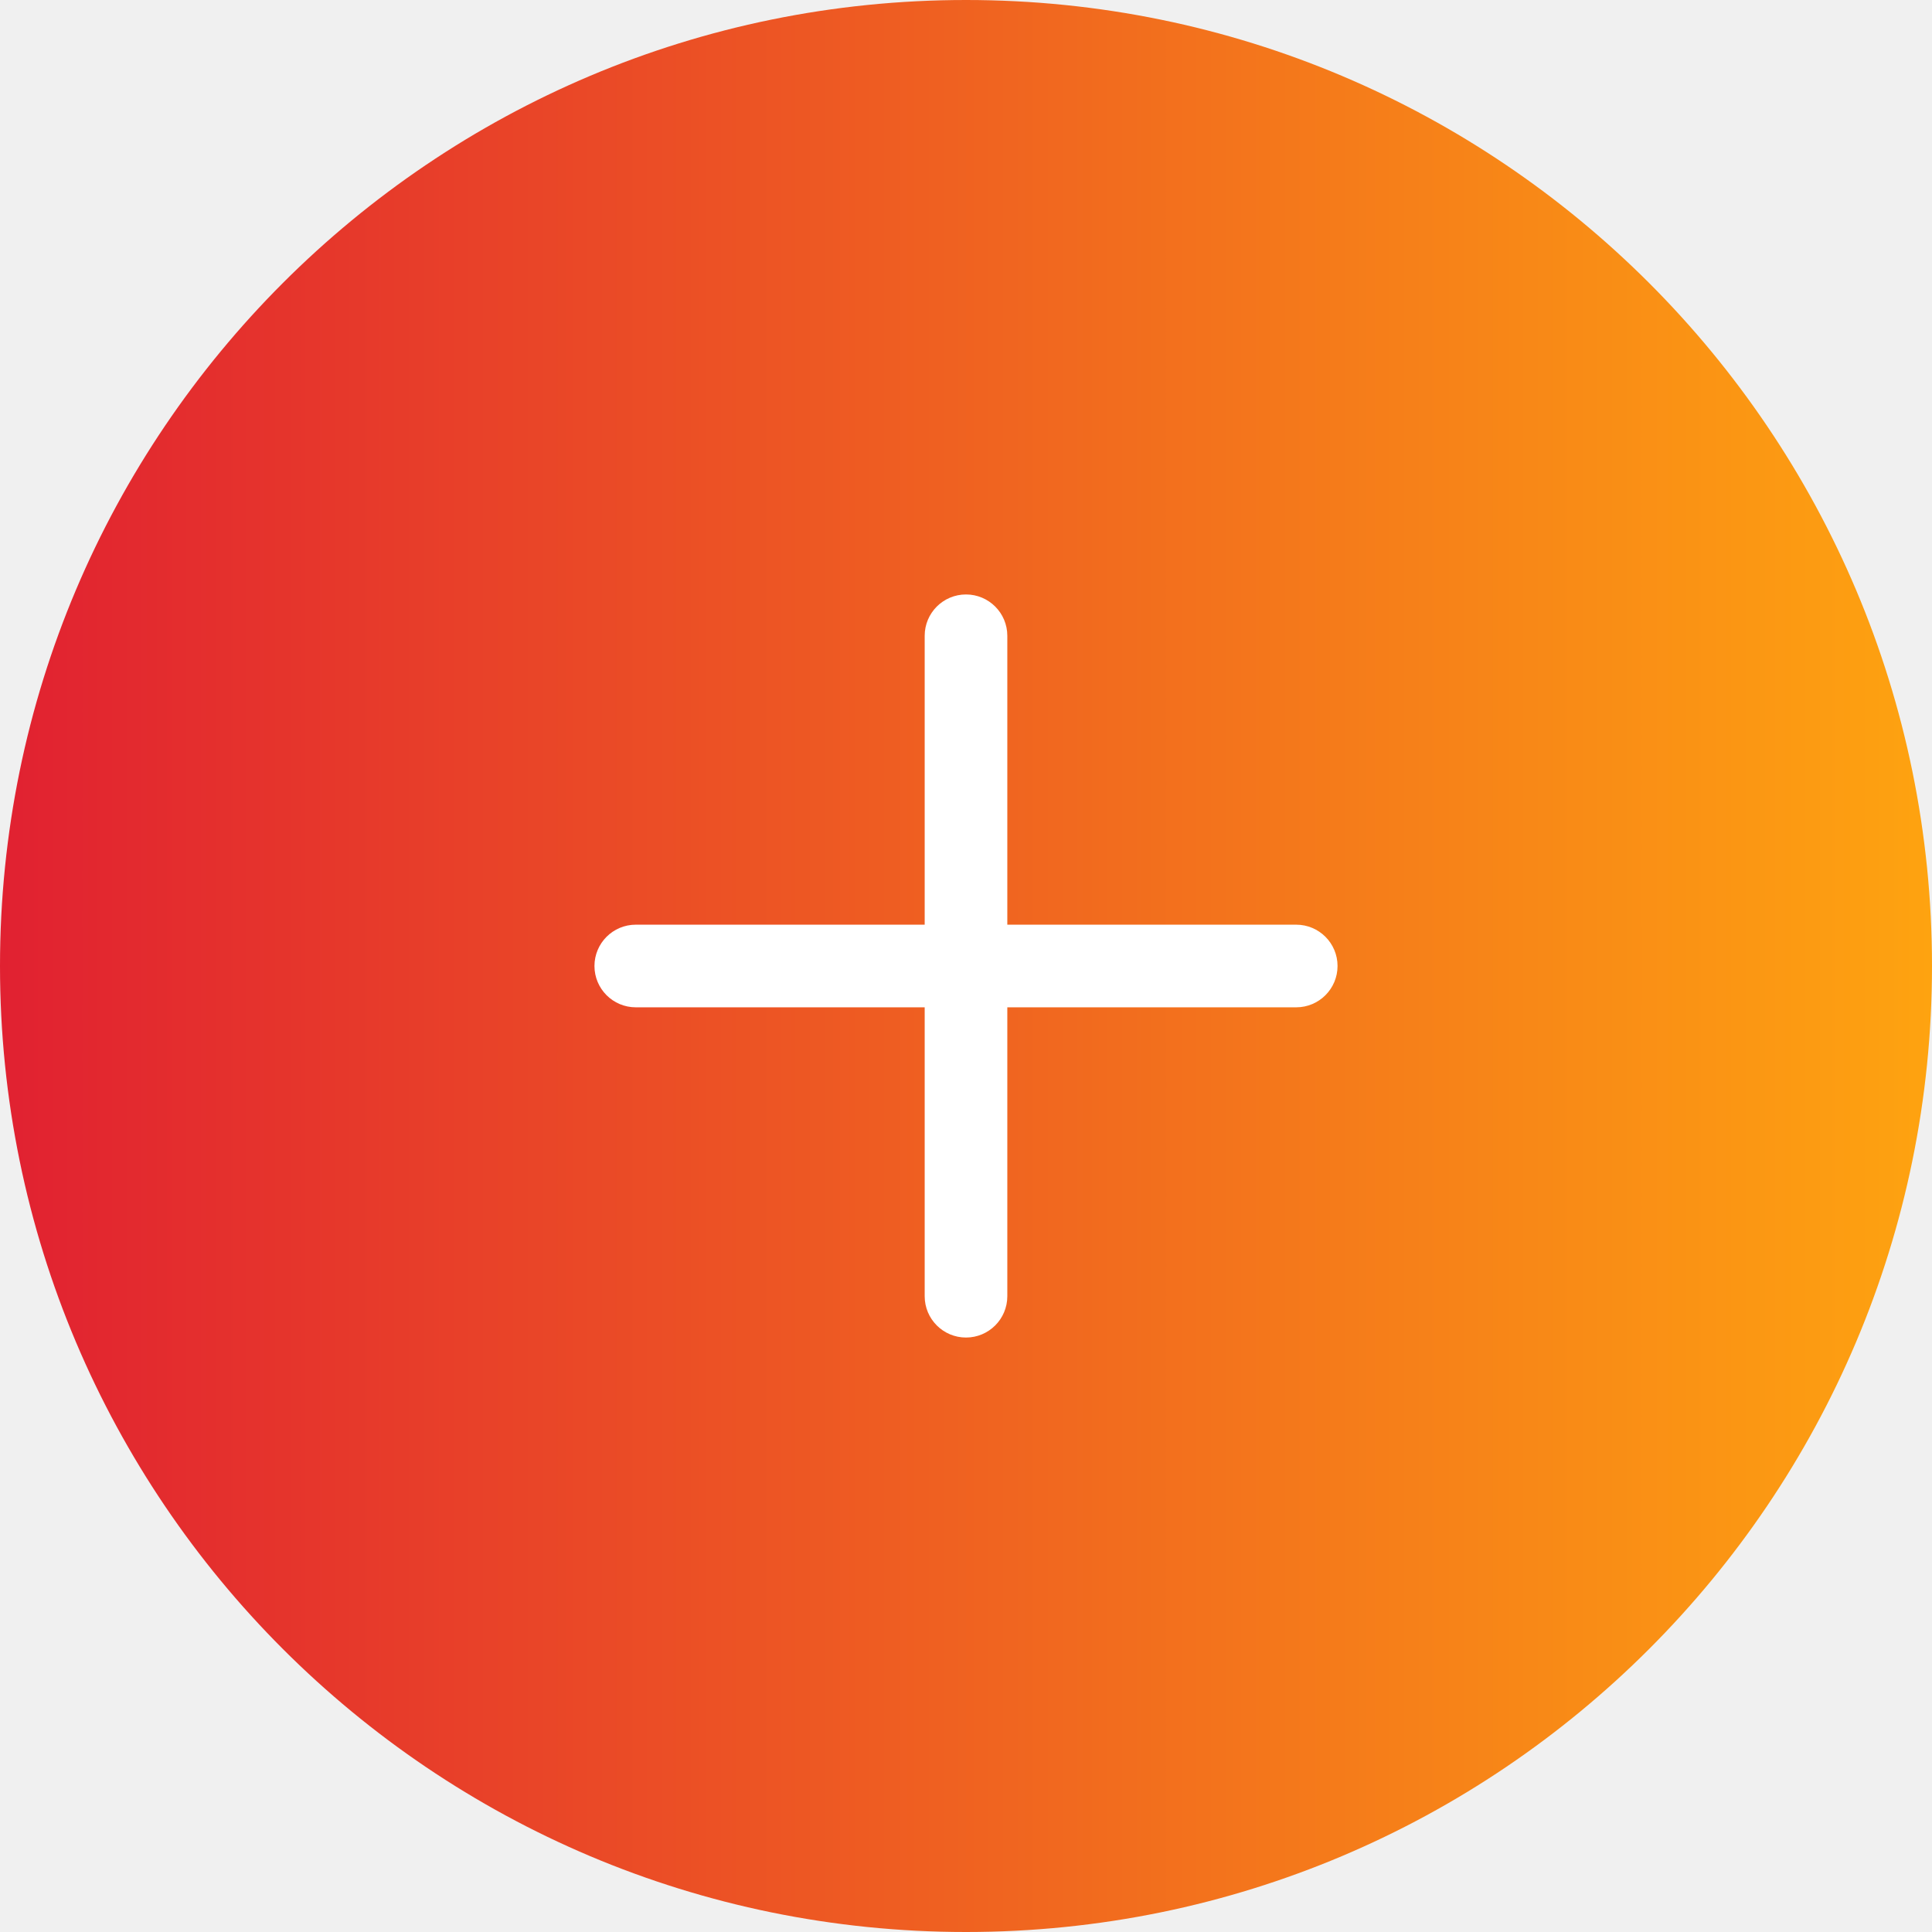
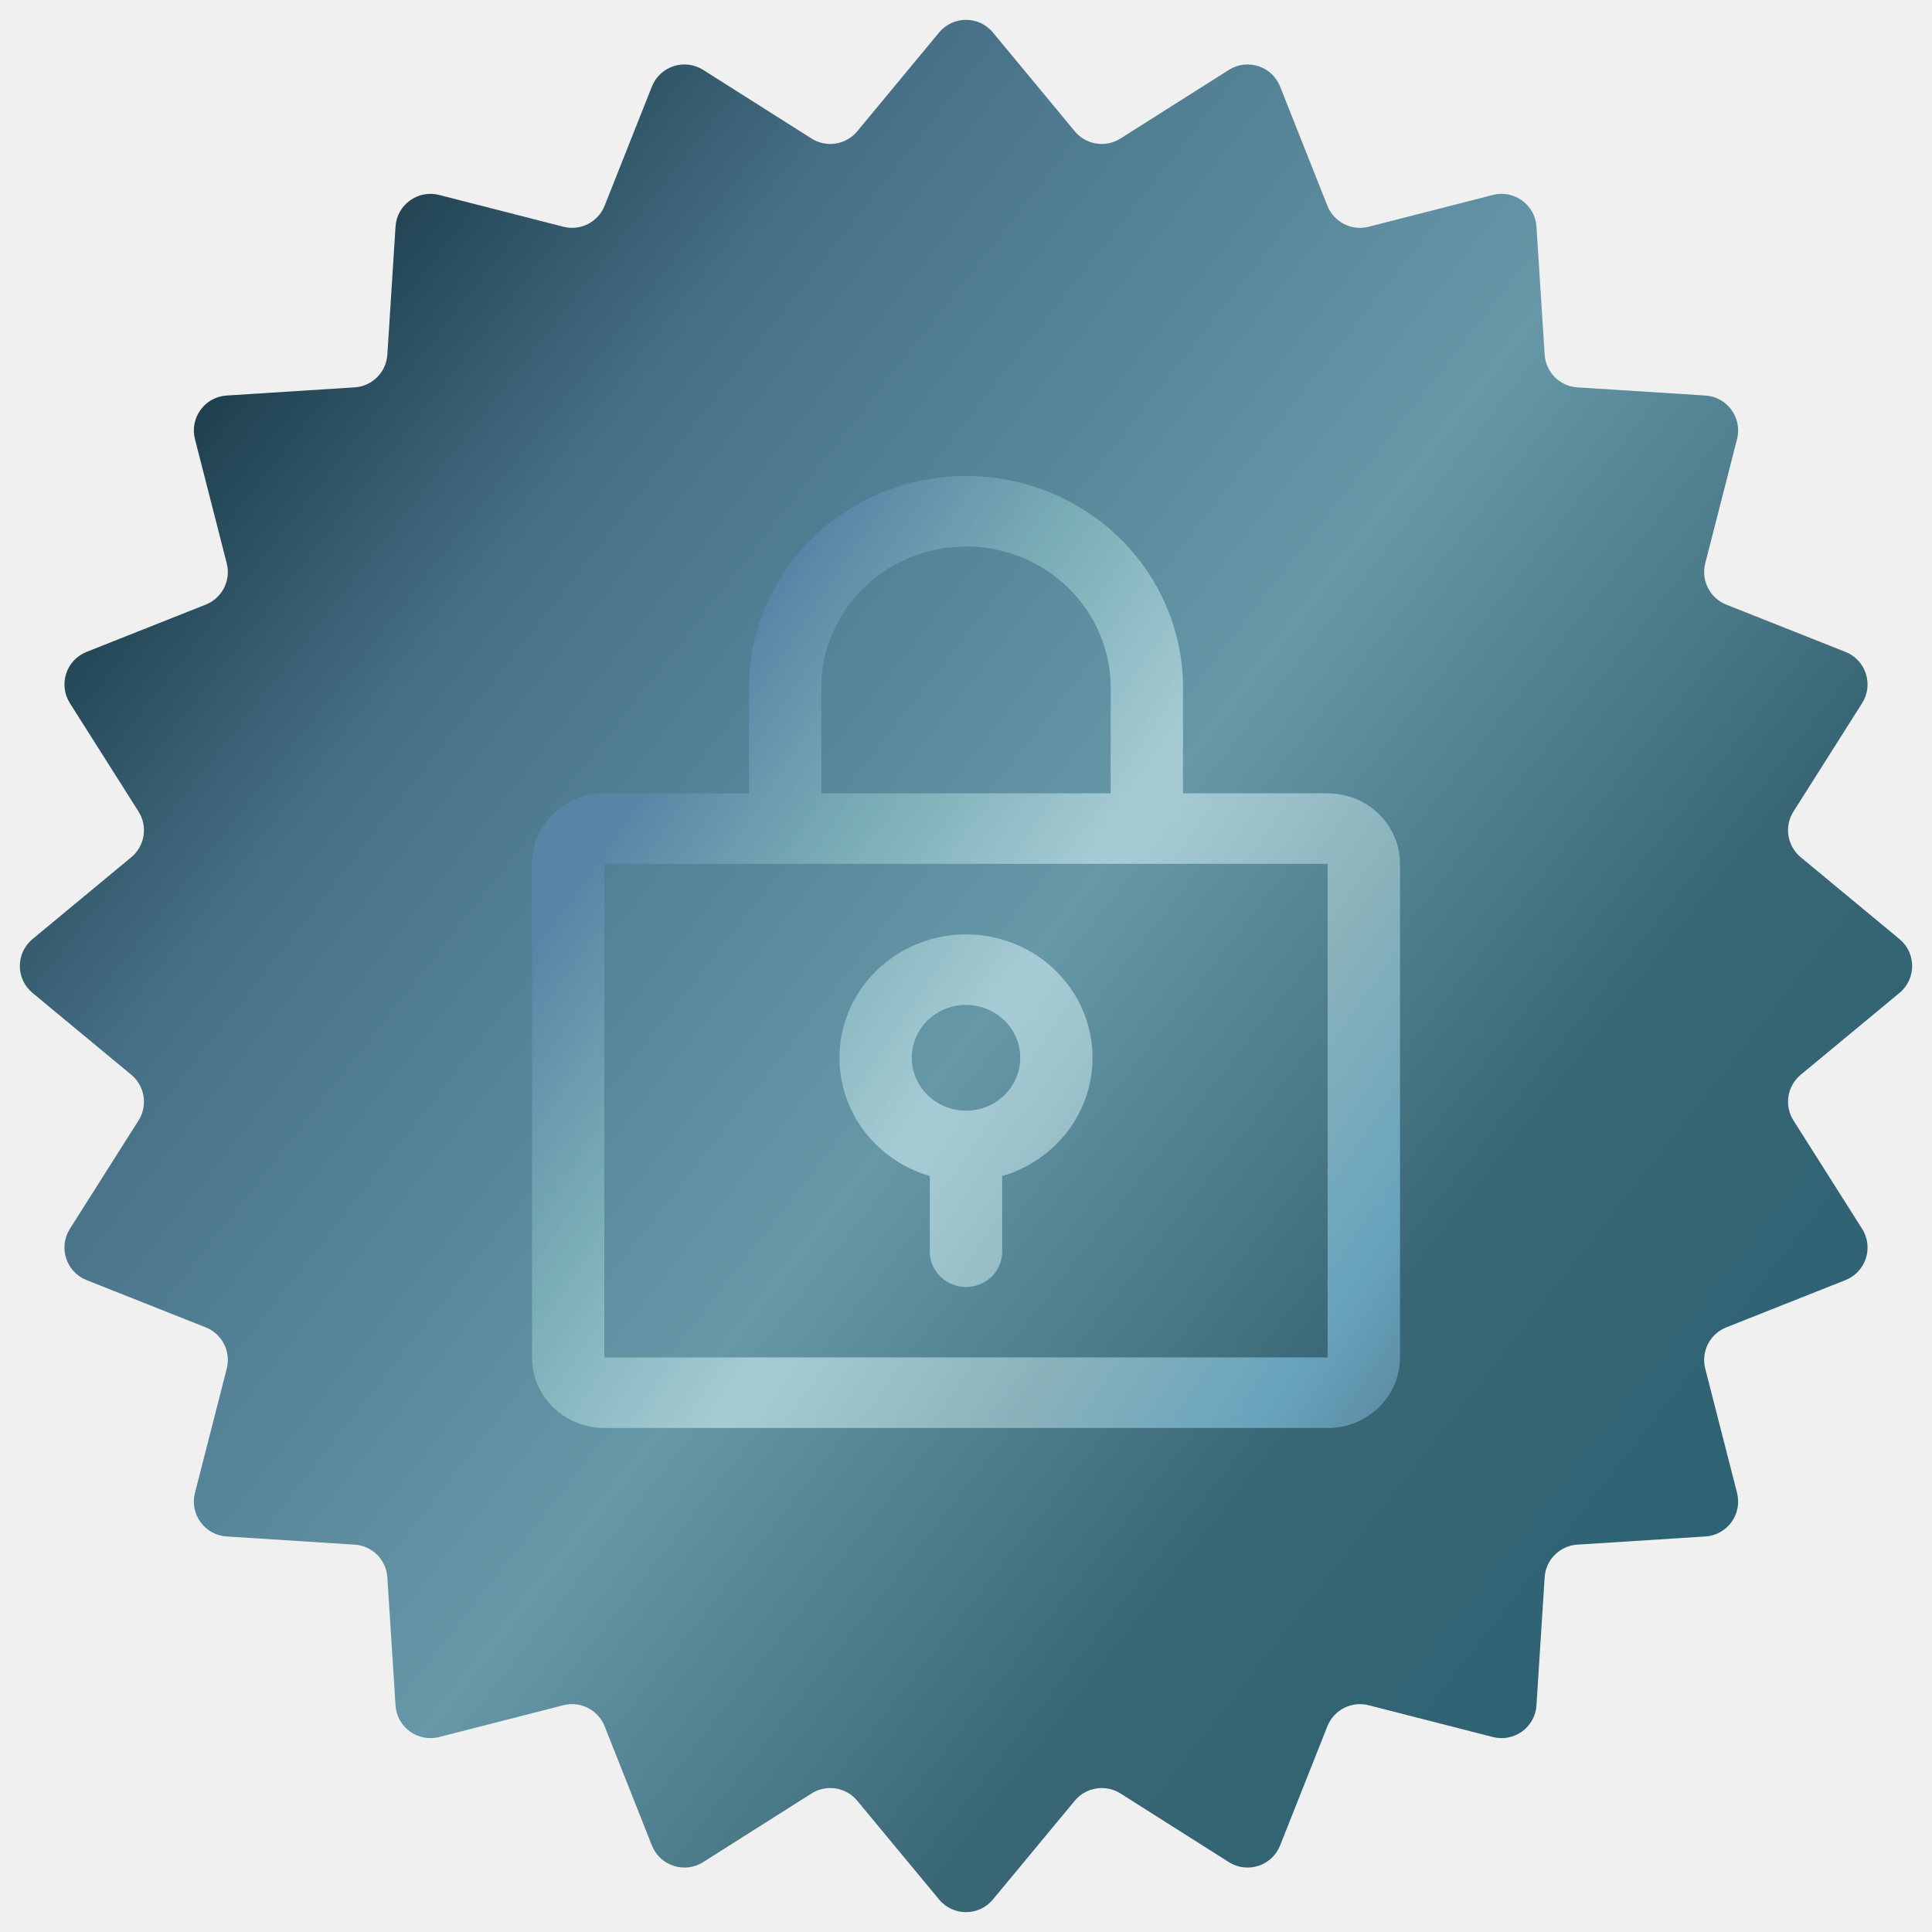
- <svg xmlns="http://www.w3.org/2000/svg" width="26" height="26" viewBox="0 0 26 26" fill="none">
-   <rect width="26" height="26" rx="13" fill="url(#paint0_linear_440_8632)" />
-   <path fill-rule="evenodd" clip-rule="evenodd" d="M13 8C13.307 8 13.556 8.249 13.556 8.556V12.444L17.444 12.444C17.751 12.444 18 12.693 18 13C18 13.307 17.751 13.556 17.444 13.556L13.556 13.556V17.444C13.556 17.751 13.307 18 13 18C12.693 18 12.444 17.751 12.444 17.444V13.556H8.556C8.249 13.556 8 13.307 8 13C8 12.693 8.249 12.444 8.556 12.444H12.444V8.556C12.444 8.249 12.693 8 13 8Z" fill="white" />
+ <svg xmlns="http://www.w3.org/2000/svg" width="69" height="69" viewBox="0 0 69 69" fill="none">
+   <path d="M33.538 1.162C34.037 0.558 34.963 0.558 35.462 1.162L38.385 4.689C38.787 5.173 39.486 5.284 40.017 4.947L43.887 2.496C44.549 2.077 45.428 2.362 45.718 3.091L47.407 7.349C47.639 7.933 48.27 8.254 48.879 8.098L53.317 6.963C54.076 6.769 54.825 7.312 54.874 8.094L55.166 12.666C55.206 13.294 55.706 13.794 56.334 13.834L60.906 14.126C61.688 14.175 62.231 14.924 62.037 15.683L60.901 20.121C60.746 20.73 61.067 21.36 61.651 21.593L65.909 23.282C66.638 23.572 66.924 24.451 66.504 25.113L64.053 28.983C63.716 29.515 63.827 30.213 64.311 30.615L67.838 33.538C68.442 34.037 68.442 34.963 67.838 35.462L64.311 38.385C63.827 38.787 63.716 39.486 64.053 40.017L66.504 43.887C66.924 44.549 66.638 45.428 65.909 45.718L61.651 47.407C61.067 47.639 60.746 48.27 60.901 48.879L62.037 53.317C62.231 54.076 61.688 54.825 60.906 54.874L56.334 55.166C55.706 55.206 55.206 55.706 55.166 56.334L54.874 60.906C54.825 61.688 54.076 62.231 53.317 62.037L48.879 60.901C48.27 60.746 47.639 61.067 47.407 61.651L45.718 65.909C45.428 66.638 44.549 66.924 43.887 66.504L40.017 64.053C39.486 63.716 38.787 63.827 38.385 64.311L35.462 67.838C34.963 68.442 34.037 68.442 33.538 67.838L30.615 64.311C30.213 63.827 29.515 63.716 28.983 64.053L25.113 66.504C24.451 66.924 23.572 66.638 23.282 65.909L21.593 61.651C21.36 61.067 20.73 60.746 20.121 60.901L15.683 62.037C14.924 62.231 14.175 61.688 14.126 60.906L13.834 56.334C13.794 55.706 13.294 55.206 12.666 55.166L8.094 54.874C7.312 54.825 6.769 54.076 6.963 53.317L8.098 48.879C8.254 48.27 7.933 47.639 7.349 47.407L3.091 45.718C2.362 45.428 2.077 44.549 2.496 43.887L4.947 40.017C5.284 39.486 5.173 38.787 4.689 38.385L1.162 35.462C0.558 34.963 0.558 34.037 1.162 33.538L4.689 30.615C5.173 30.213 5.284 29.515 4.947 28.983L2.496 25.113C2.077 24.451 2.362 23.572 3.091 23.282L7.349 21.593C7.933 21.36 8.254 20.73 8.098 20.121L6.963 15.683C6.769 14.924 7.312 14.175 8.094 14.126L12.666 13.834C13.294 13.794 13.794 13.294 13.834 12.666L14.126 8.094C14.175 7.312 14.924 6.769 15.683 6.963L20.121 8.098C20.73 8.254 21.36 7.933 21.593 7.349L23.282 3.091C23.572 2.362 24.451 2.077 25.113 2.496L28.983 4.947C29.515 5.284 30.213 5.173 30.615 4.689L33.538 1.162Z" fill="url(#paint0_linear_8_13)" />
+   <path d="M34.5 33.37C33.414 33.371 32.365 33.752 31.544 34.444C30.723 35.137 30.185 36.094 30.028 37.141C29.871 38.189 30.106 39.256 30.69 40.148C31.274 41.041 32.168 41.698 33.208 42.001V44.704C33.208 45.038 33.344 45.358 33.587 45.594C33.829 45.83 34.157 45.963 34.5 45.963C34.843 45.963 35.171 45.83 35.413 45.594C35.656 45.358 35.792 45.038 35.792 44.704V42.001C36.832 41.698 37.726 41.041 38.31 40.148C38.894 39.256 39.129 38.189 38.972 37.141C38.815 36.094 38.277 35.137 37.456 34.444C36.635 33.752 35.586 33.371 34.5 33.37ZM34.5 39.667C34.117 39.667 33.742 39.556 33.424 39.348C33.105 39.141 32.857 38.846 32.71 38.501C32.563 38.156 32.525 37.776 32.6 37.409C32.675 37.043 32.859 36.706 33.13 36.442C33.401 36.178 33.746 35.998 34.122 35.925C34.498 35.852 34.887 35.89 35.241 36.033C35.596 36.176 35.898 36.418 36.111 36.728C36.324 37.039 36.438 37.404 36.438 37.778C36.438 38.279 36.233 38.759 35.87 39.113C35.507 39.468 35.014 39.667 34.5 39.667ZM47.417 28.333H42.25V24.556C42.25 22.552 41.434 20.63 39.98 19.213C38.527 17.796 36.555 17 34.5 17C32.445 17 30.473 17.796 29.02 19.213C27.567 20.63 26.75 22.552 26.75 24.556V28.333H21.583C20.898 28.333 20.241 28.599 19.757 29.071C19.272 29.543 19 30.184 19 30.852V48.481C19 49.149 19.272 49.79 19.757 50.262C20.241 50.735 20.898 51 21.583 51H47.417C48.102 51 48.759 50.735 49.243 50.262C49.728 49.79 50 49.149 50 48.481V30.852C50 30.184 49.728 29.543 49.243 29.071C48.759 28.599 48.102 28.333 47.417 28.333ZM29.333 24.556C29.333 23.22 29.878 21.939 30.847 20.994C31.816 20.049 33.13 19.518 34.5 19.518C35.87 19.518 37.184 20.049 38.153 20.994C39.122 21.939 39.667 23.22 39.667 24.556V28.333H29.333V24.556ZM47.417 48.481H21.583V30.852H47.417V48.481Z" fill="url(#paint1_linear_8_13)" />
  <defs>
-     <linearGradient id="paint0_linear_440_8632" x1="1.1354e-07" y1="13.255" x2="26" y2="13.255" gradientUnits="userSpaceOnUse">
-       <stop stop-color="#E12131" />
-       <stop offset="1" stop-color="#FEA310" />
+     <linearGradient id="paint0_linear_8_13" x1="-23.541" y1="-17.047" x2="74.276" y2="59.665" gradientUnits="userSpaceOnUse">
+       <stop offset="0.35" stop-color="#1E3F4D" />
+       <stop offset="0.45" stop-color="#477087" />
+       <stop offset="0.637" stop-color="#6698A8" />
+       <stop offset="0.782" stop-color="#396674" />
+       <stop offset="0.891" stop-color="#2D6374" />
+     </linearGradient>
+     <linearGradient id="paint1_linear_8_13" x1="19" y1="26.491" x2="56.496" y2="51.844" gradientUnits="userSpaceOnUse">
+       <stop offset="0.09" stop-color="#5785A6" />
+       <stop offset="0.254" stop-color="#7DB1B8" stop-opacity="0.921" />
+       <stop offset="0.428" stop-color="#B1D4DC" stop-opacity="0.865" />
+       <stop offset="0.616" stop-color="#8AB2BB" />
+       <stop offset="0.774" stop-color="#68A4BD" />
+       <stop offset="0.997" stop-color="#4B6780" />
    </linearGradient>
  </defs>
</svg>
